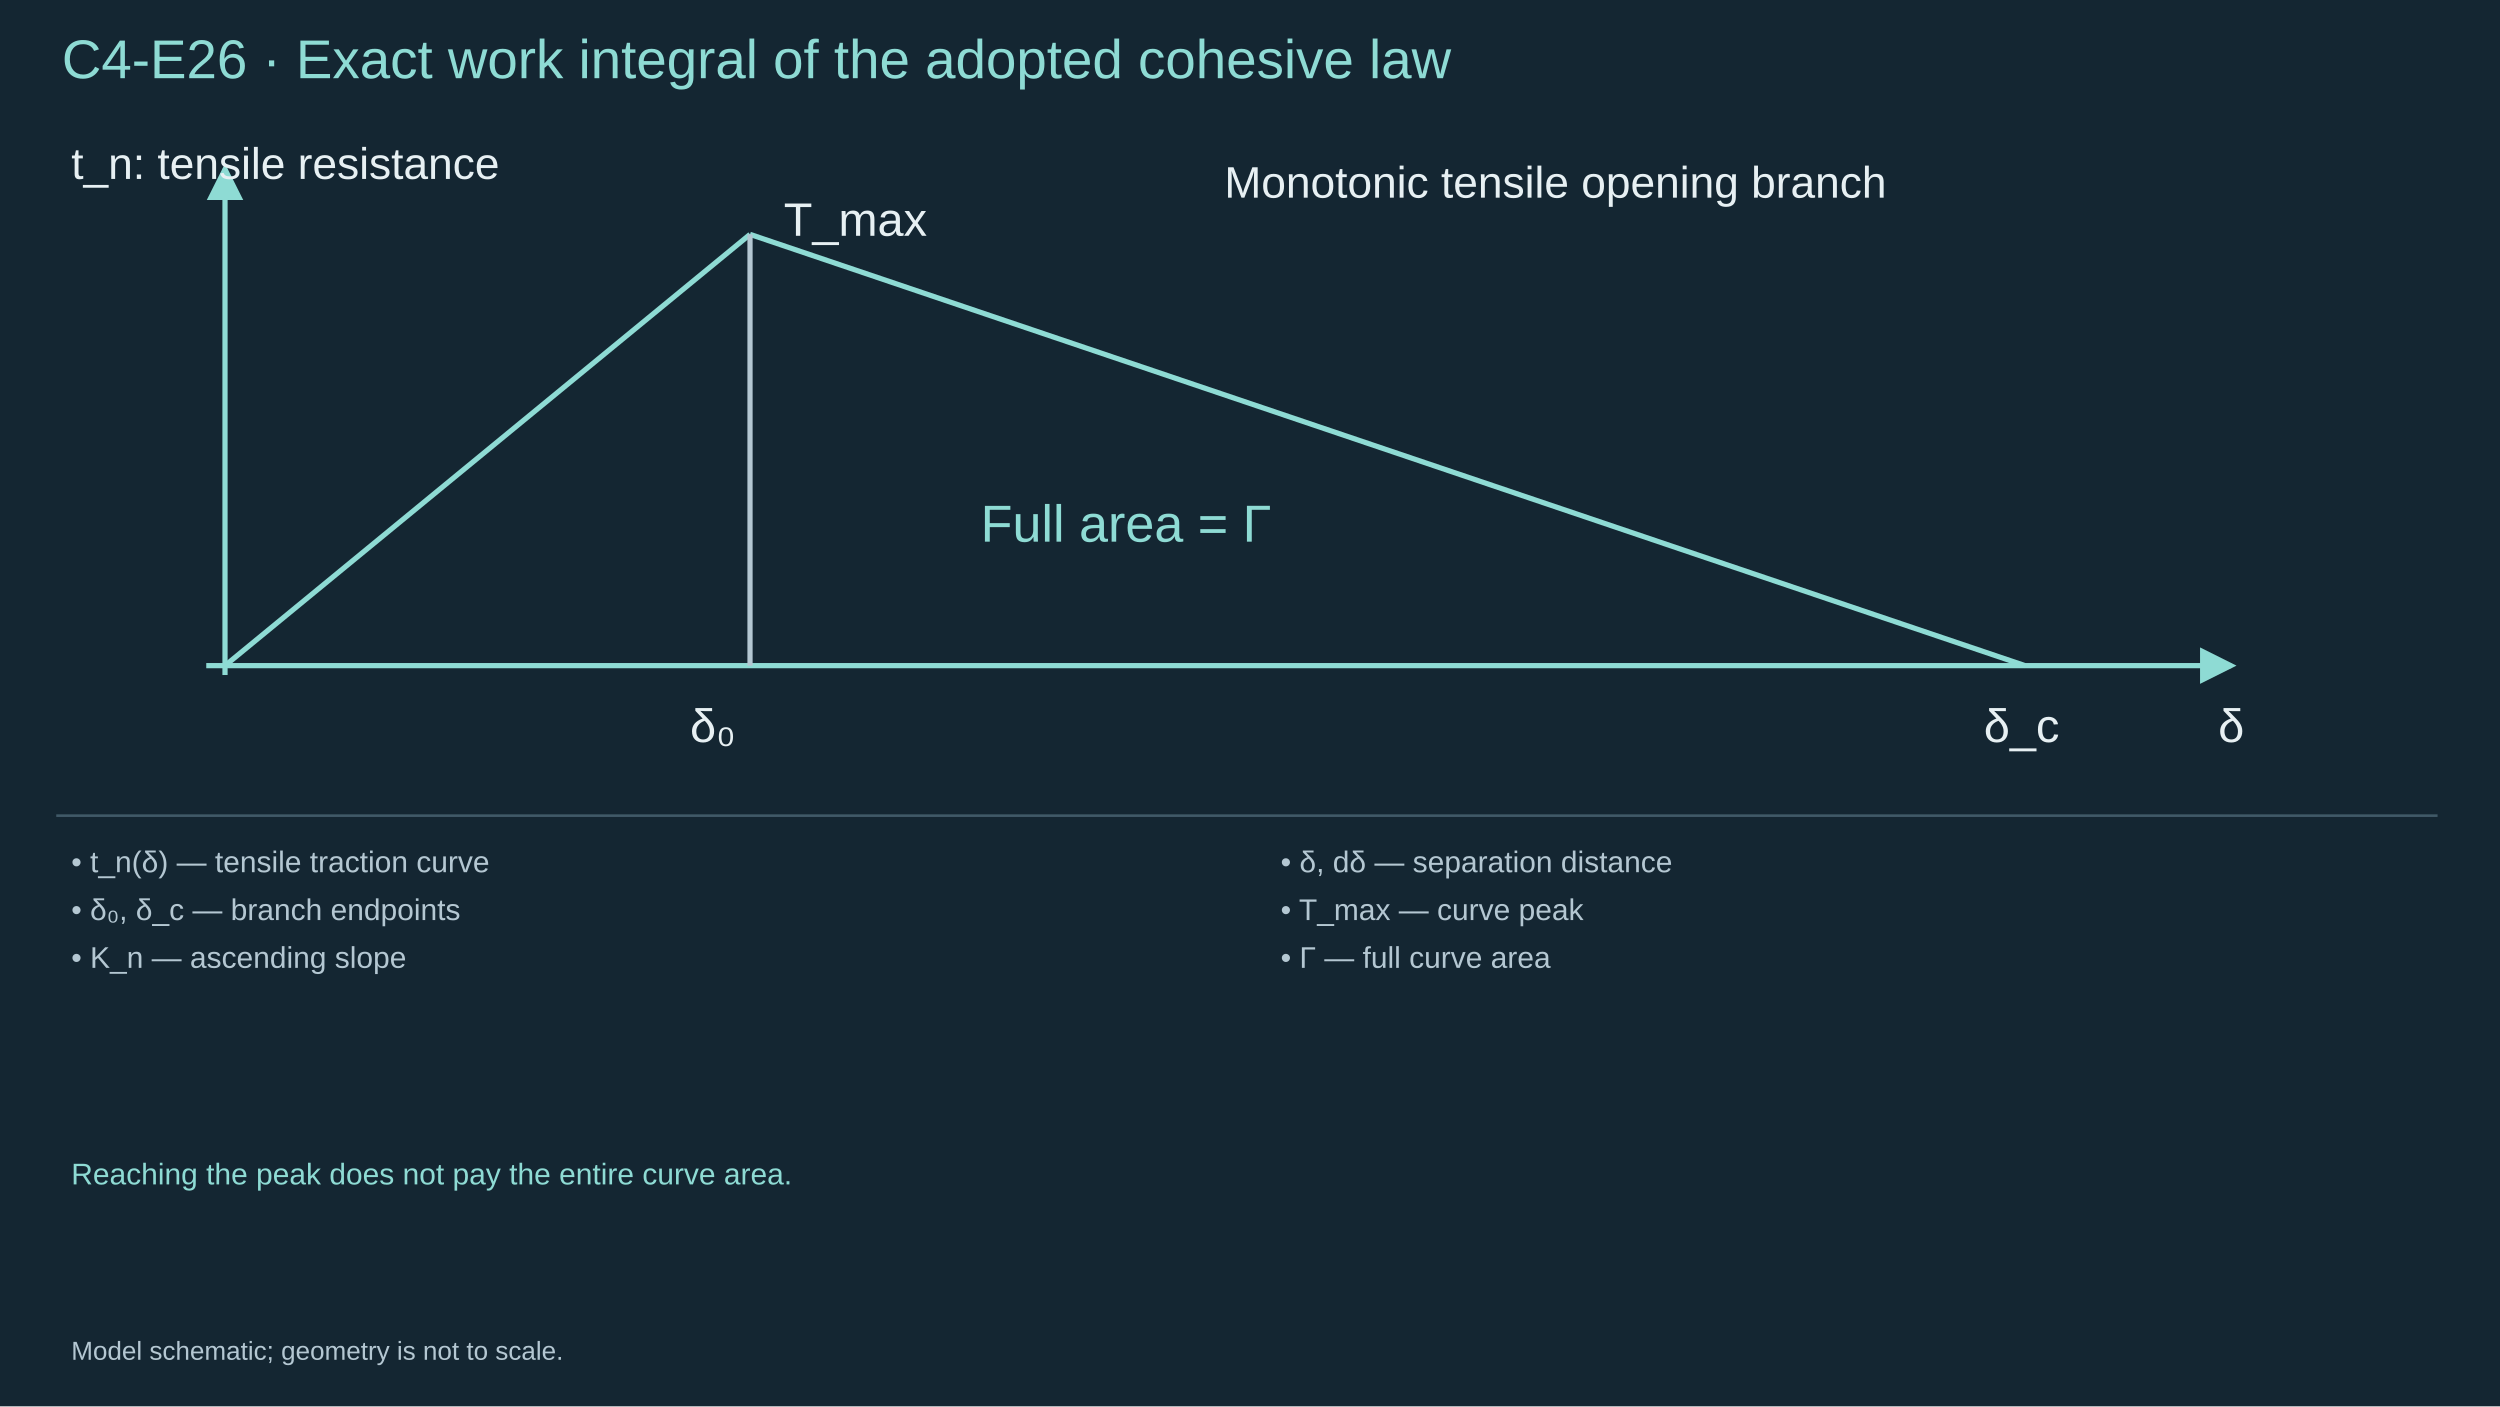
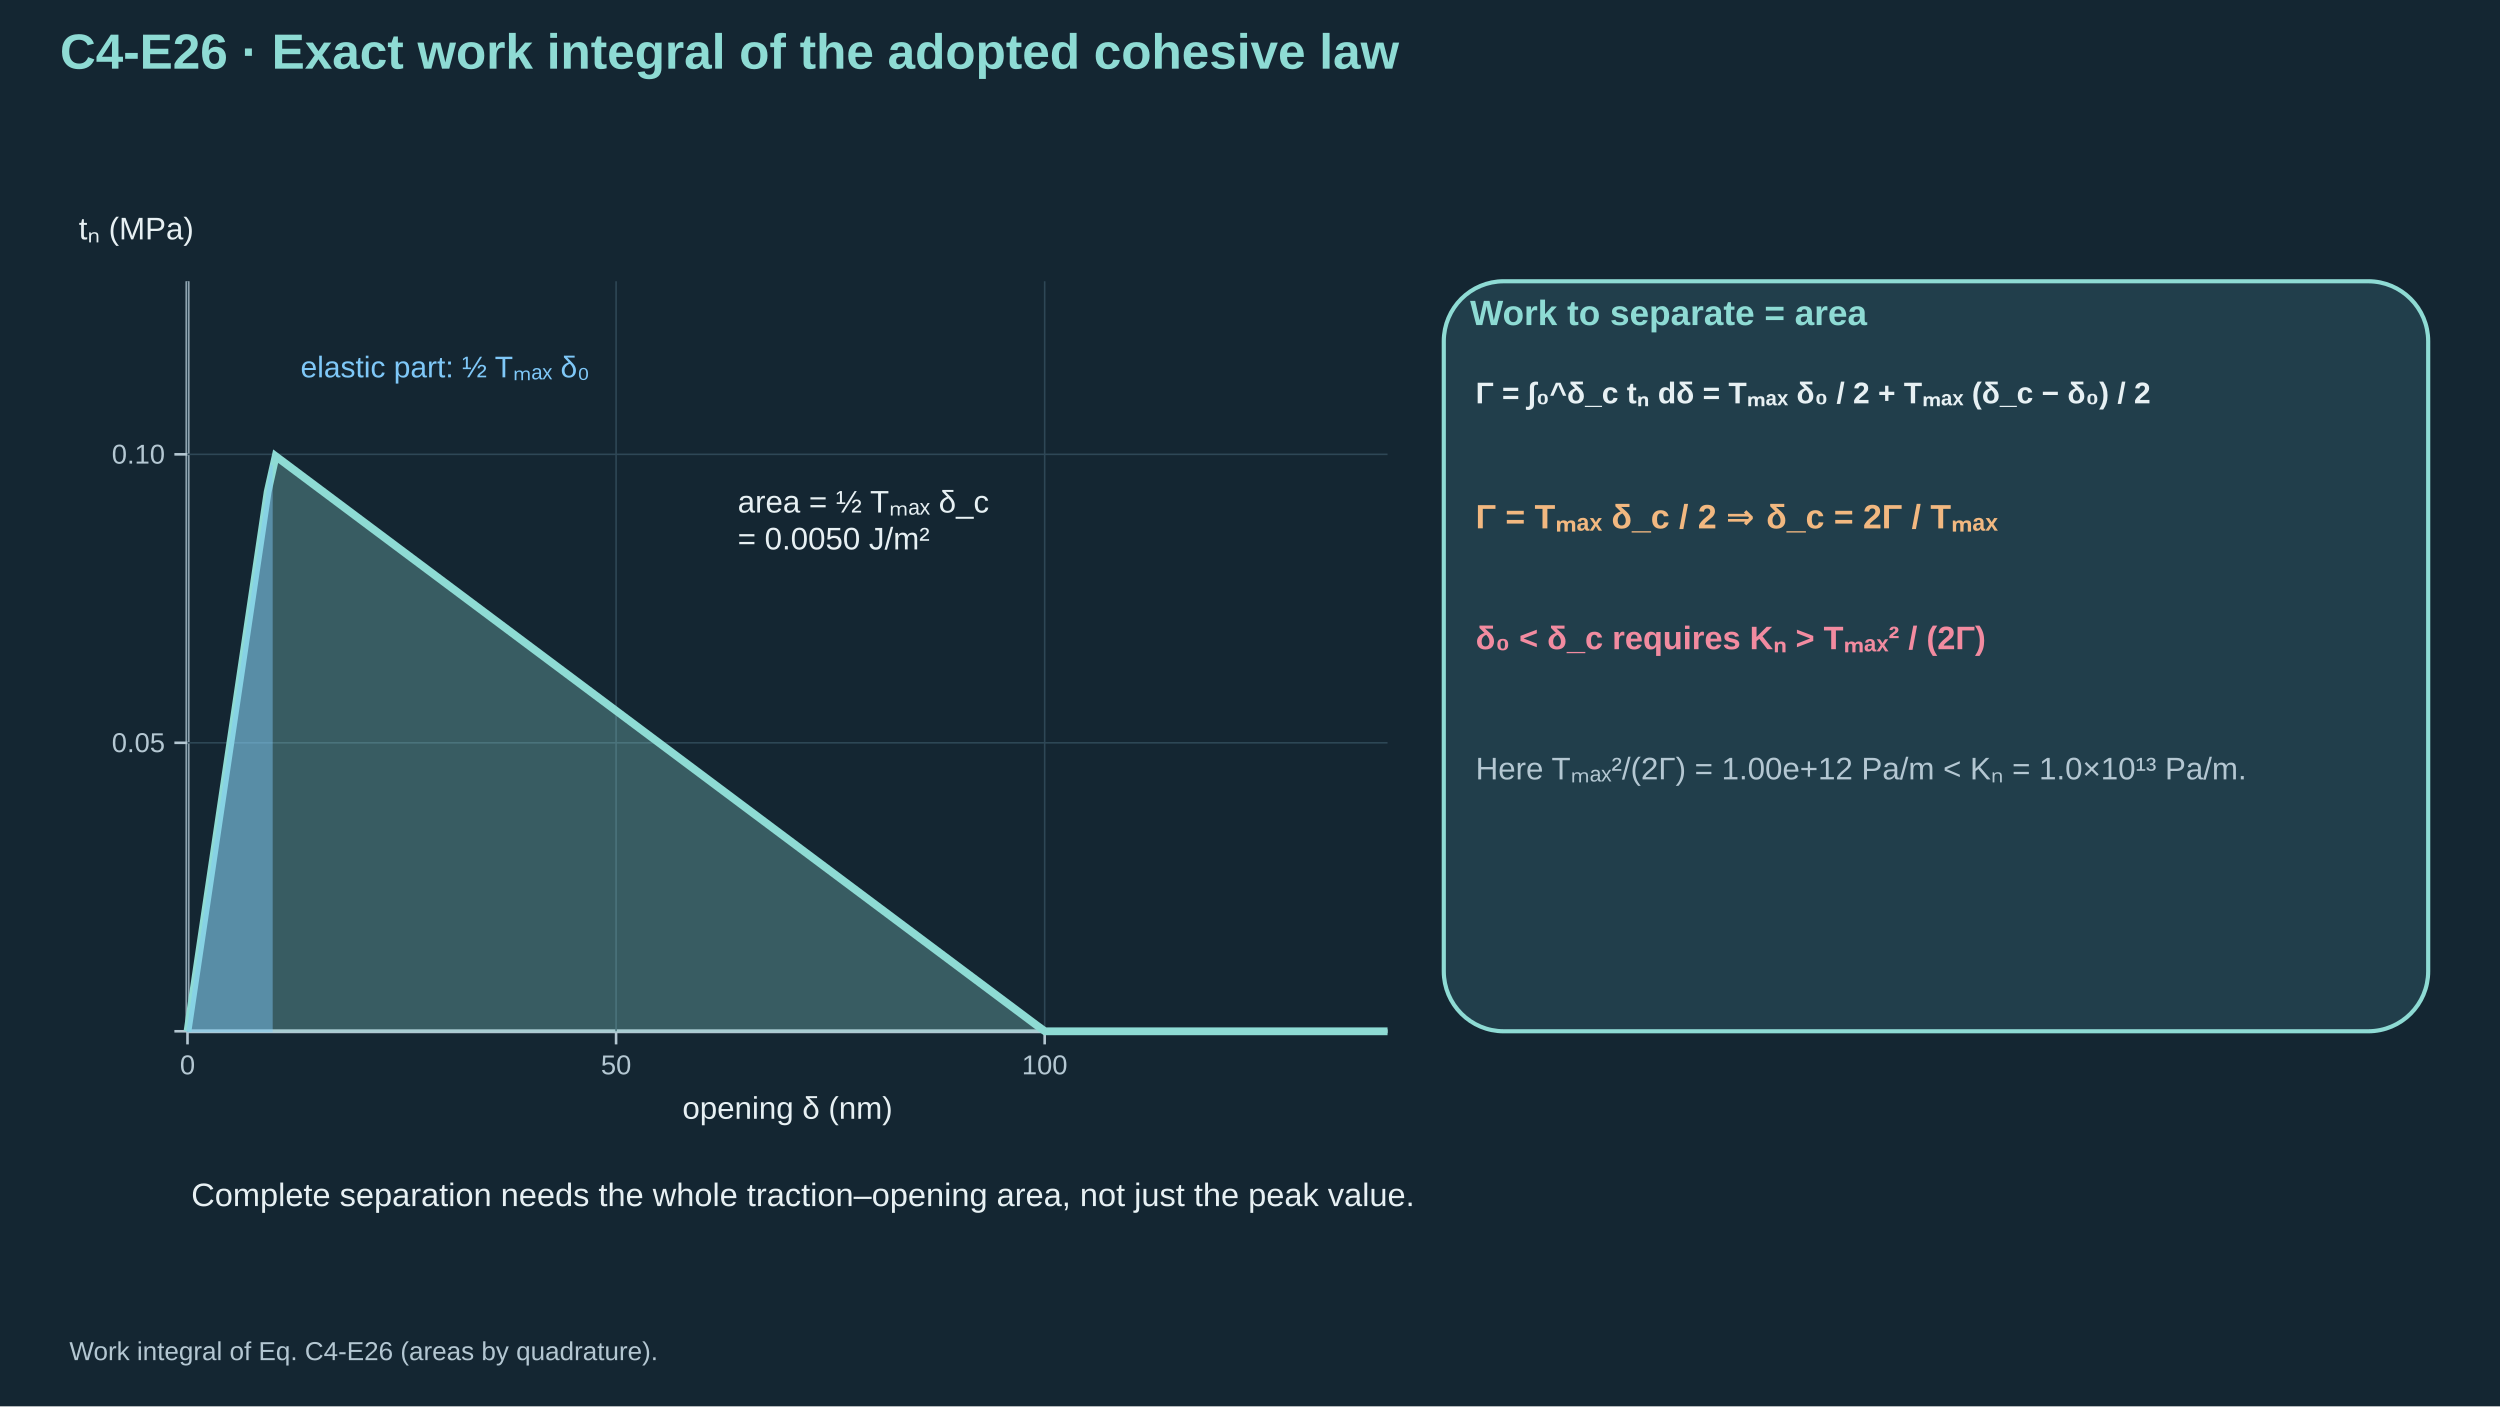
<svg xmlns="http://www.w3.org/2000/svg" viewBox="0 0 1279.97 720" role="img">
  <defs>
    <marker id="head" markerWidth="7" markerHeight="7" refX="6" refY="3.5" orient="auto-start-reverse" markerUnits="strokeWidth">
      <path d="M0,0 L7,3.5 L0,7 Z" fill="context-stroke" />
    </marker>
  </defs>
  <rect width="1279.97" height="720" fill="#142632" />
-   <text id="o000" font-family="Arial,sans-serif" font-size="28" fill="#8EDBD4" text-anchor="start" opacity="1">
-     <tspan x="31.68" y="40.04">C4-E26 · Exact work integral of the adopted cohesive law</tspan>
+   <text id="o000" font-family="Arial,sans-serif" font-size="25.333" fill="#8EDBD4" text-anchor="start" font-weight="bold" opacity="1">
+     <tspan x="30.72" y="35.173">C4-E26 · Exact work integral of the adopted cohesive law</tspan>
  </text>
-   <line id="o001" x1="105.6" y1="340.8" x2="1142.4" y2="340.8" fill="#FFFFFF" stroke="#8EDBD4" stroke-width="2.667" opacity="1" marker-end="url(#head)" />
-   <line id="o002" x1="115.2" y1="345.6" x2="115.2" y2="86.4" fill="#FFFFFF" stroke="#8EDBD4" stroke-width="2.667" opacity="1" marker-end="url(#head)" />
-   <line id="o003" x1="115.2" y1="340.8" x2="384" y2="120" fill="#FFFFFF" stroke="#8EDBD4" stroke-width="2.667" opacity="1" />
-   <line id="o004" x1="384" y1="120" x2="1036.8" y2="340.8" fill="#FFFFFF" stroke="#8EDBD4" stroke-width="2.667" opacity="1" />
-   <line id="o005" x1="384" y1="120" x2="384" y2="340.8" fill="#FFFFFF" stroke="#B4C7D2" stroke-width="2.667" opacity="1" />
-   <text id="o006" font-family="Arial,sans-serif" font-size="22.667" fill="#E7F0F3" text-anchor="start" opacity="1">
-     <tspan x="36.48" y="91.613">t_n: tensile resistance</tspan>
+   <line id="o001" x1="96" y1="528" x2="710.4" y2="528" fill="#FFFFFF" stroke="#B4C7D2" stroke-width="2" opacity="1" />
+   <line id="o002" x1="96" y1="144" x2="96" y2="528" fill="#FFFFFF" stroke="#B4C7D2" stroke-width="2" opacity="1" />
+   <line id="o003" x1="96" y1="528" x2="96" y2="534.72" fill="#FFFFFF" stroke="#B4C7D2" stroke-width="1.333" opacity="1" />
+   <line id="o004" x1="96" y1="144" x2="96" y2="528" fill="#FFFFFF" stroke="#2E4756" stroke-width="0.8" opacity="1" />
+   <text id="o005" font-family="Arial,sans-serif" font-size="14" fill="#B4C7D2" text-anchor="middle" opacity="1">
+     <tspan x="96" y="550.04">0</tspan>
  </text>
-   <text id="o007" font-family="Arial,sans-serif" font-size="24" fill="#E7F0F3" text-anchor="start" opacity="1">
-     <tspan x="401.28" y="120.72">T_max</tspan>
+   <line id="o006" x1="315.429" y1="528" x2="315.429" y2="534.72" fill="#FFFFFF" stroke="#B4C7D2" stroke-width="1.333" opacity="1" />
+   <line id="o007" x1="315.429" y1="144" x2="315.429" y2="528" fill="#FFFFFF" stroke="#2E4756" stroke-width="0.8" opacity="1" />
+   <text id="o008" font-family="Arial,sans-serif" font-size="14" fill="#B4C7D2" text-anchor="middle" opacity="1">
+     <tspan x="315.429" y="550.04">50</tspan>
  </text>
-   <text id="o008" font-family="Arial,sans-serif" font-size="24" fill="#E7F0F3" text-anchor="start" opacity="1">
-     <tspan x="353.28" y="379.92">δ₀</tspan>
+   <line id="o009" x1="534.857" y1="528" x2="534.857" y2="534.72" fill="#FFFFFF" stroke="#B4C7D2" stroke-width="1.333" opacity="1" />
+   <line id="o010" x1="534.857" y1="144" x2="534.857" y2="528" fill="#FFFFFF" stroke="#2E4756" stroke-width="0.8" opacity="1" />
+   <text id="o011" font-family="Arial,sans-serif" font-size="14" fill="#B4C7D2" text-anchor="middle" opacity="1">
+     <tspan x="534.857" y="550.04">100</tspan>
  </text>
-   <text id="o009" font-family="Arial,sans-serif" font-size="24" fill="#E7F0F3" text-anchor="start" opacity="1">
-     <tspan x="1015.68" y="379.92">δ_c</tspan>
+   <line id="o012" x1="89.28" y1="528" x2="96" y2="528" fill="#FFFFFF" stroke="#B4C7D2" stroke-width="1.333" opacity="1" />
+   <line id="o013" x1="89.28" y1="380.308" x2="96" y2="380.308" fill="#FFFFFF" stroke="#B4C7D2" stroke-width="1.333" opacity="1" />
+   <line id="o014" x1="96" y1="380.308" x2="710.4" y2="380.308" fill="#FFFFFF" stroke="#2E4756" stroke-width="0.8" opacity="1" />
+   <text id="o015" font-family="Arial,sans-serif" font-size="14" fill="#B4C7D2" text-anchor="end" opacity="1">
+     <tspan x="84.48" y="385.068">0.05</tspan>
  </text>
-   <text id="o010" font-family="Arial,sans-serif" font-size="24" fill="#E7F0F3" text-anchor="start" opacity="1">
-     <tspan x="1135.68" y="379.92">δ</tspan>
+   <line id="o016" x1="89.28" y1="232.615" x2="96" y2="232.615" fill="#FFFFFF" stroke="#B4C7D2" stroke-width="1.333" opacity="1" />
+   <line id="o017" x1="96" y1="232.615" x2="710.4" y2="232.615" fill="#FFFFFF" stroke="#2E4756" stroke-width="0.8" opacity="1" />
+   <text id="o018" font-family="Arial,sans-serif" font-size="14" fill="#B4C7D2" text-anchor="end" opacity="1">
+     <tspan x="84.48" y="237.375">0.10</tspan>
  </text>
-   <text id="o011" font-family="Arial,sans-serif" font-size="26.667" fill="#8EDBD4" text-anchor="start" opacity="1">
-     <tspan x="502.08" y="277.333">Full area = Γ</tspan>
+   <text id="o019" font-family="Arial,sans-serif" font-size="16" fill="#E7F0F3" text-anchor="middle" opacity="1">
+     <tspan x="403.2" y="572.8">opening δ  (nm)</tspan>
  </text>
-   <text id="o012" font-family="Arial,sans-serif" font-size="22.667" fill="#E7F0F3" text-anchor="start" opacity="1">
-     <tspan x="626.88" y="101.213">Monotonic tensile opening branch</tspan>
+   <text id="o020" font-family="Arial,sans-serif" font-size="16" fill="#E7F0F3" text-anchor="start" opacity="1">
+     <tspan x="40.32" y="122.56">tₙ  (MPa)</tspan>
  </text>
-   <line id="o013" x1="28.8" y1="417.6" x2="1248" y2="417.6" fill="#FFFFFF" stroke="#405967" stroke-width="1.333" opacity="1" />
-   <text id="o014" font-family="Arial,sans-serif" font-size="15.333" fill="#B4C7D2" text-anchor="start" opacity="1">
-     <tspan x="36.48" y="446.567">• t_n(δ) — tensile traction curve</tspan>
+   <polygon id="o021" points="96,528 97.026,521.096 98.051,514.192 99.077,507.289 100.103,500.385 101.129,493.481 102.154,486.577 103.18,479.673 104.206,472.769 105.231,465.866 106.257,458.962 107.283,452.058 108.309,445.154 109.334,438.25 110.36,431.347 111.386,424.443 112.411,417.539 113.437,410.635 114.463,403.731 115.488,396.828 116.514,389.924 117.54,383.02 118.566,376.116 119.591,369.212 120.617,362.308 121.643,355.405 122.668,348.501 123.694,341.597 124.72,334.693 125.746,327.789 126.771,320.886 127.797,313.982 128.823,307.078 129.848,300.174 130.874,293.27 131.9,286.367 132.926,279.463 133.951,272.559 134.977,265.655 136.003,258.751 137.028,251.847 138.054,244.944 139.08,238.04 140.106,232.78 141.131,233.547 142.157,234.314 143.183,235.081 144.208,235.848 145.234,236.615 146.26,237.382 147.285,238.149 148.311,238.916 149.337,239.684 150.363,240.451 151.388,241.218 152.414,241.985 153.44,242.752 154.465,243.519 155.491,244.286 156.517,245.053 157.543,245.82 158.568,246.587 159.594,247.354 160.62,248.122 161.645,248.889 162.671,249.656 163.697,250.423 164.723,251.19 165.748,251.957 166.774,252.724 167.8,253.491 168.825,254.258 169.851,255.025 170.877,255.792 171.903,256.56 172.928,257.327 173.954,258.094 174.98,258.861 176.005,259.628 177.031,260.395 178.057,261.162 179.082,261.929 180.108,262.696 181.134,263.463 182.16,264.23 183.185,264.998 184.211,265.765 185.237,266.532 186.262,267.299 187.288,268.066 188.314,268.833 189.34,269.6 190.365,270.367 191.391,271.134 192.417,271.901 193.442,272.668 194.468,273.436 195.494,274.203 196.52,274.97 197.545,275.737 198.571,276.504 199.597,277.271 200.622,278.038 201.648,278.805 202.674,279.572 203.699,280.339 204.725,281.106 205.751,281.874 206.777,282.641 207.802,283.408 208.828,284.175 209.854,284.942 210.879,285.709 211.905,286.476 212.931,287.243 213.957,288.01 214.982,288.777 216.008,289.544 217.034,290.312 218.059,291.079 219.085,291.846 220.111,292.613 221.137,293.38 222.162,294.147 223.188,294.914 224.214,295.681 225.239,296.448 226.265,297.215 227.291,297.982 228.317,298.75 229.342,299.517 230.368,300.284 231.394,301.051 232.419,301.818 233.445,302.585 234.471,303.352 235.496,304.119 236.522,304.886 237.548,305.653 238.574,306.42 239.599,307.188 240.625,307.955 241.651,308.722 242.676,309.489 243.702,310.256 244.728,311.023 245.754,311.79 246.779,312.557 247.805,313.324 248.831,314.091 249.856,314.858 250.882,315.626 251.908,316.393 252.934,317.16 253.959,317.927 254.985,318.694 256.011,319.461 257.036,320.228 258.062,320.995 259.088,321.762 260.114,322.529 261.139,323.296 262.165,324.064 263.191,324.831 264.216,325.598 265.242,326.365 266.268,327.132 267.293,327.899 268.319,328.666 269.345,329.433 270.371,330.2 271.396,330.967 272.422,331.734 273.448,332.502 274.473,333.269 275.499,334.036 276.525,334.803 277.551,335.57 278.576,336.337 279.602,337.104 280.628,337.871 281.653,338.638 282.679,339.405 283.705,340.172 284.731,340.94 285.756,341.707 286.782,342.474 287.808,343.241 288.833,344.008 289.859,344.775 290.885,345.542 291.911,346.309 292.936,347.076 293.962,347.843 294.988,348.61 296.013,349.378 297.039,350.145 298.065,350.912 299.09,351.679 300.116,352.446 301.142,353.213 302.168,353.98 303.193,354.747 304.219,355.514 305.245,356.281 306.27,357.048 307.296,357.816 308.322,358.583 309.348,359.35 310.373,360.117 311.399,360.884 312.425,361.651 313.45,362.418 314.476,363.185 315.502,363.952 316.528,364.719 317.553,365.486 318.579,366.253 319.605,367.021 320.63,367.788 321.656,368.555 322.682,369.322 323.708,370.089 324.733,370.856 325.759,371.623 326.785,372.39 327.81,373.157 328.836,373.924 329.862,374.691 330.887,375.459 331.913,376.226 332.939,376.993 333.965,377.76 334.99,378.527 336.016,379.294 337.042,380.061 338.067,380.828 339.093,381.595 340.119,382.362 341.145,383.129 342.17,383.897 343.196,384.664 344.222,385.431 345.247,386.198 346.273,386.965 347.299,387.732 348.325,388.499 349.35,389.266 350.376,390.033 351.402,390.8 352.427,391.567 353.453,392.335 354.479,393.102 355.505,393.869 356.53,394.636 357.556,395.403 358.582,396.17 359.607,396.937 360.633,397.704 361.659,398.471 362.684,399.238 363.71,400.005 364.736,400.773 365.762,401.54 366.787,402.307 367.813,403.074 368.839,403.841 369.864,404.608 370.89,405.375 371.916,406.142 372.942,406.909 373.967,407.676 374.993,408.443 376.019,409.211 377.044,409.978 378.07,410.745 379.096,411.512 380.122,412.279 381.147,413.046 382.173,413.813 383.199,414.58 384.224,415.347 385.25,416.114 386.276,416.881 387.302,417.649 388.327,418.416 389.353,419.183 390.379,419.95 391.404,420.717 392.43,421.484 393.456,422.251 394.481,423.018 395.507,423.785 396.533,424.552 397.559,425.319 398.584,426.087 399.61,426.854 400.636,427.621 401.661,428.388 402.687,429.155 403.713,429.922 404.739,430.689 405.764,431.456 406.79,432.223 407.816,432.99 408.841,433.757 409.867,434.525 410.893,435.292 411.919,436.059 412.944,436.826 413.97,437.593 414.996,438.36 416.021,439.127 417.047,439.894 418.073,440.661 419.098,441.428 420.124,442.195 421.15,442.963 422.176,443.73 423.201,444.497 424.227,445.264 425.253,446.031 426.278,446.798 427.304,447.565 428.33,448.332 429.356,449.099 430.381,449.866 431.407,450.633 432.433,451.401 433.458,452.168 434.484,452.935 435.51,453.702 436.536,454.469 437.561,455.236 438.587,456.003 439.613,456.77 440.638,457.537 441.664,458.304 442.69,459.071 443.716,459.839 444.741,460.606 445.767,461.373 446.793,462.14 447.818,462.907 448.844,463.674 449.87,464.441 450.895,465.208 451.921,465.975 452.947,466.742 453.973,467.509 454.998,468.277 456.024,469.044 457.05,469.811 458.075,470.578 459.101,471.345 460.127,472.112 461.153,472.879 462.178,473.646 463.204,474.413 464.23,475.18 465.255,475.947 466.281,476.715 467.307,477.482 468.333,478.249 469.358,479.016 470.384,479.783 471.41,480.55 472.435,481.317 473.461,482.084 474.487,482.851 475.513,483.618 476.538,484.385 477.564,485.153 478.59,485.92 479.615,486.687 480.641,487.454 481.667,488.221 482.692,488.988 483.718,489.755 484.744,490.522 485.77,491.289 486.795,492.056 487.821,492.823 488.847,493.591 489.872,494.358 490.898,495.125 491.924,495.892 492.95,496.659 493.975,497.426 495.001,498.193 496.027,498.96 497.052,499.727 498.078,500.494 499.104,501.261 500.13,502.029 501.155,502.796 502.181,503.563 503.207,504.33 504.232,505.097 505.258,505.864 506.284,506.631 507.31,507.398 508.335,508.165 509.361,508.932 510.387,509.699 511.412,510.467 512.438,511.234 513.464,512.001 514.489,512.768 515.515,513.535 516.541,514.302 517.567,515.069 518.592,515.836 519.618,516.603 520.644,517.37 521.669,518.137 522.695,518.904 523.721,519.672 524.747,520.439 525.772,521.206 526.798,521.973 527.824,522.74 528.849,523.507 529.875,524.274 530.901,525.041 531.927,525.808 532.952,526.575 533.978,527.342 535.004,528 536.029,528 537.055,528 538.081,528 539.107,528 540.132,528 541.158,528 542.184,528 543.209,528 544.235,528 545.261,528 546.286,528 547.312,528 548.338,528 549.364,528 550.389,528 551.415,528 552.441,528 553.466,528 554.492,528 555.518,528 556.544,528 557.569,528 558.595,528 559.621,528 560.646,528 561.672,528 562.698,528 563.724,528 564.749,528 565.775,528 566.801,528 567.826,528 568.852,528 569.878,528 570.904,528 571.929,528 572.955,528 573.981,528 575.006,528 576.032,528 577.058,528 578.083,528 579.109,528 580.135,528 581.161,528 582.186,528 583.212,528 584.238,528 585.263,528 586.289,528 587.315,528 588.341,528 589.366,528 590.392,528 591.418,528 592.443,528 593.469,528 594.495,528 595.521,528 596.546,528 597.572,528 598.598,528 599.623,528 600.649,528 601.675,528 602.701,528 603.726,528 604.752,528 605.778,528 606.803,528 607.829,528 608.855,528 609.88,528 610.906,528 611.932,528 612.958,528 613.983,528 615.009,528 616.035,528 617.06,528 618.086,528 619.112,528 620.138,528 621.163,528 622.189,528 623.215,528 624.24,528 625.266,528 626.292,528 627.318,528 628.343,528 629.369,528 630.395,528 631.42,528 632.446,528 633.472,528 634.497,528 635.523,528 636.549,528 637.575,528 638.6,528 639.626,528 640.652,528 641.677,528 642.703,528 643.729,528 644.755,528 645.78,528 646.806,528 647.832,528 648.857,528 649.883,528 650.909,528 651.935,528 652.96,528 653.986,528 655.012,528 656.037,528 657.063,528 658.089,528 659.115,528 660.14,528 661.166,528 662.192,528 663.217,528 664.243,528 665.269,528 666.294,528 667.32,528 668.346,528 669.372,528 670.397,528 671.423,528 672.449,528 673.474,528 674.5,528 675.526,528 676.552,528 677.577,528 678.603,528 679.629,528 680.654,528 681.68,528 682.706,528 683.732,528 684.757,528 685.783,528 686.809,528 687.834,528 688.86,528 689.886,528 690.912,528 691.937,528 692.963,528 693.989,528 695.014,528 696.04,528 697.066,528 698.091,528 699.117,528 700.143,528 701.169,528 702.194,528 703.22,528 704.246,528 705.271,528 706.297,528 707.323,528 708.349,528 709.374,528 710.4,528 710.4,528 709.374,528 708.349,528 707.323,528 706.297,528 705.271,528 704.246,528 703.22,528 702.194,528 701.169,528 700.143,528 699.117,528 698.091,528 697.066,528 696.04,528 695.014,528 693.989,528 692.963,528 691.937,528 690.912,528 689.886,528 688.86,528 687.834,528 686.809,528 685.783,528 684.757,528 683.732,528 682.706,528 681.68,528 680.654,528 679.629,528 678.603,528 677.577,528 676.552,528 675.526,528 674.5,528 673.474,528 672.449,528 671.423,528 670.397,528 669.372,528 668.346,528 667.32,528 666.294,528 665.269,528 664.243,528 663.217,528 662.192,528 661.166,528 660.14,528 659.115,528 658.089,528 657.063,528 656.037,528 655.012,528 653.986,528 652.96,528 651.935,528 650.909,528 649.883,528 648.857,528 647.832,528 646.806,528 645.78,528 644.755,528 643.729,528 642.703,528 641.677,528 640.652,528 639.626,528 638.6,528 637.575,528 636.549,528 635.523,528 634.497,528 633.472,528 632.446,528 631.42,528 630.395,528 629.369,528 628.343,528 627.318,528 626.292,528 625.266,528 624.24,528 623.215,528 622.189,528 621.163,528 620.138,528 619.112,528 618.086,528 617.06,528 616.035,528 615.009,528 613.983,528 612.958,528 611.932,528 610.906,528 609.88,528 608.855,528 607.829,528 606.803,528 605.778,528 604.752,528 603.726,528 602.701,528 601.675,528 600.649,528 599.623,528 598.598,528 597.572,528 596.546,528 595.521,528 594.495,528 593.469,528 592.443,528 591.418,528 590.392,528 589.366,528 588.341,528 587.315,528 586.289,528 585.263,528 584.238,528 583.212,528 582.186,528 581.161,528 580.135,528 579.109,528 578.083,528 577.058,528 576.032,528 575.006,528 573.981,528 572.955,528 571.929,528 570.904,528 569.878,528 568.852,528 567.826,528 566.801,528 565.775,528 564.749,528 563.724,528 562.698,528 561.672,528 560.646,528 559.621,528 558.595,528 557.569,528 556.544,528 555.518,528 554.492,528 553.466,528 552.441,528 551.415,528 550.389,528 549.364,528 548.338,528 547.312,528 546.286,528 545.261,528 544.235,528 543.209,528 542.184,528 541.158,528 540.132,528 539.107,528 538.081,528 537.055,528 536.029,528 535.004,528 533.978,528 532.952,528 531.927,528 530.901,528 529.875,528 528.849,528 527.824,528 526.798,528 525.772,528 524.747,528 523.721,528 522.695,528 521.669,528 520.644,528 519.618,528 518.592,528 517.567,528 516.541,528 515.515,528 514.489,528 513.464,528 512.438,528 511.412,528 510.387,528 509.361,528 508.335,528 507.31,528 506.284,528 505.258,528 504.232,528 503.207,528 502.181,528 501.155,528 500.13,528 499.104,528 498.078,528 497.052,528 496.027,528 495.001,528 493.975,528 492.95,528 491.924,528 490.898,528 489.872,528 488.847,528 487.821,528 486.795,528 485.77,528 484.744,528 483.718,528 482.692,528 481.667,528 480.641,528 479.615,528 478.59,528 477.564,528 476.538,528 475.513,528 474.487,528 473.461,528 472.435,528 471.41,528 470.384,528 469.358,528 468.333,528 467.307,528 466.281,528 465.255,528 464.23,528 463.204,528 462.178,528 461.153,528 460.127,528 459.101,528 458.075,528 457.05,528 456.024,528 454.998,528 453.973,528 452.947,528 451.921,528 450.895,528 449.87,528 448.844,528 447.818,528 446.793,528 445.767,528 444.741,528 443.716,528 442.69,528 441.664,528 440.638,528 439.613,528 438.587,528 437.561,528 436.536,528 435.51,528 434.484,528 433.458,528 432.433,528 431.407,528 430.381,528 429.356,528 428.33,528 427.304,528 426.278,528 425.253,528 424.227,528 423.201,528 422.176,528 421.15,528 420.124,528 419.098,528 418.073,528 417.047,528 416.021,528 414.996,528 413.97,528 412.944,528 411.919,528 410.893,528 409.867,528 408.841,528 407.816,528 406.79,528 405.764,528 404.739,528 403.713,528 402.687,528 401.661,528 400.636,528 399.61,528 398.584,528 397.559,528 396.533,528 395.507,528 394.481,528 393.456,528 392.43,528 391.404,528 390.379,528 389.353,528 388.327,528 387.302,528 386.276,528 385.25,528 384.224,528 383.199,528 382.173,528 381.147,528 380.122,528 379.096,528 378.07,528 377.044,528 376.019,528 374.993,528 373.967,528 372.942,528 371.916,528 370.89,528 369.864,528 368.839,528 367.813,528 366.787,528 365.762,528 364.736,528 363.71,528 362.684,528 361.659,528 360.633,528 359.607,528 358.582,528 357.556,528 356.53,528 355.505,528 354.479,528 353.453,528 352.427,528 351.402,528 350.376,528 349.35,528 348.325,528 347.299,528 346.273,528 345.247,528 344.222,528 343.196,528 342.17,528 341.145,528 340.119,528 339.093,528 338.067,528 337.042,528 336.016,528 334.99,528 333.965,528 332.939,528 331.913,528 330.887,528 329.862,528 328.836,528 327.81,528 326.785,528 325.759,528 324.733,528 323.708,528 322.682,528 321.656,528 320.63,528 319.605,528 318.579,528 317.553,528 316.528,528 315.502,528 314.476,528 313.45,528 312.425,528 311.399,528 310.373,528 309.348,528 308.322,528 307.296,528 306.27,528 305.245,528 304.219,528 303.193,528 302.168,528 301.142,528 300.116,528 299.09,528 298.065,528 297.039,528 296.013,528 294.988,528 293.962,528 292.936,528 291.911,528 290.885,528 289.859,528 288.833,528 287.808,528 286.782,528 285.756,528 284.731,528 283.705,528 282.679,528 281.653,528 280.628,528 279.602,528 278.576,528 277.551,528 276.525,528 275.499,528 274.473,528 273.448,528 272.422,528 271.396,528 270.371,528 269.345,528 268.319,528 267.293,528 266.268,528 265.242,528 264.216,528 263.191,528 262.165,528 261.139,528 260.114,528 259.088,528 258.062,528 257.036,528 256.011,528 254.985,528 253.959,528 252.934,528 251.908,528 250.882,528 249.856,528 248.831,528 247.805,528 246.779,528 245.754,528 244.728,528 243.702,528 242.676,528 241.651,528 240.625,528 239.599,528 238.574,528 237.548,528 236.522,528 235.496,528 234.471,528 233.445,528 232.419,528 231.394,528 230.368,528 229.342,528 228.317,528 227.291,528 226.265,528 225.239,528 224.214,528 223.188,528 222.162,528 221.137,528 220.111,528 219.085,528 218.059,528 217.034,528 216.008,528 214.982,528 213.957,528 212.931,528 211.905,528 210.879,528 209.854,528 208.828,528 207.802,528 206.777,528 205.751,528 204.725,528 203.699,528 202.674,528 201.648,528 200.622,528 199.597,528 198.571,528 197.545,528 196.52,528 195.494,528 194.468,528 193.442,528 192.417,528 191.391,528 190.365,528 189.34,528 188.314,528 187.288,528 186.262,528 185.237,528 184.211,528 183.185,528 182.16,528 181.134,528 180.108,528 179.082,528 178.057,528 177.031,528 176.005,528 174.98,528 173.954,528 172.928,528 171.903,528 170.877,528 169.851,528 168.825,528 167.8,528 166.774,528 165.748,528 164.723,528 163.697,528 162.671,528 161.645,528 160.62,528 159.594,528 158.568,528 157.543,528 156.517,528 155.491,528 154.465,528 153.44,528 152.414,528 151.388,528 150.363,528 149.337,528 148.311,528 147.285,528 146.26,528 145.234,528 144.208,528 143.183,528 142.157,528 141.131,528 140.106,528 139.08,528 138.054,528 137.028,528 136.003,528 134.977,528 133.951,528 132.926,528 131.9,528 130.874,528 129.848,528 128.823,528 127.797,528 126.771,528 125.746,528 124.72,528 123.694,528 122.668,528 121.643,528 120.617,528 119.591,528 118.566,528 117.54,528 116.514,528 115.488,528 114.463,528 113.437,528 112.411,528 111.386,528 110.36,528 109.334,528 108.309,528 107.283,528 106.257,528 105.231,528 104.206,528 103.18,528 102.154,528 101.129,528 100.103,528 99.077,528 98.051,528 97.026,528 96,528" fill="#8EDBD4" stroke="#8EDBD4" stroke-width="1.067" opacity="0.3" />
+   <polyline id="o022" points="96,528 100.103,500.385 104.206,472.769 108.309,445.154 112.411,417.539 116.514,389.924 120.617,362.308 124.72,334.693 128.823,307.078 132.926,279.463 137.028,251.847 141.131,233.547 145.234,236.615 149.337,239.684 153.44,242.752 157.543,245.82 161.645,248.889 165.748,251.957 169.851,255.025 173.954,258.094 178.057,261.162 182.16,264.23 186.262,267.299 190.365,270.367 194.468,273.436 198.571,276.504 202.674,279.572 206.777,282.641 210.879,285.709 214.982,288.777 219.085,291.846 223.188,294.914 227.291,297.982 231.394,301.051 235.496,304.119 239.599,307.188 243.702,310.256 247.805,313.324 251.908,316.393 256.011,319.461 260.114,322.529 264.216,325.598 268.319,328.666 272.422,331.734 276.525,334.803 280.628,337.871 284.731,340.94 288.833,344.008 292.936,347.076 297.039,350.145 301.142,353.213 305.245,356.281 309.348,359.35 313.45,362.418 317.553,365.486 321.656,368.555 325.759,371.623 329.862,374.691 333.965,377.76 338.067,380.828 342.17,383.897 346.273,386.965 350.376,390.033 354.479,393.102 358.582,396.17 362.684,399.238 366.787,402.307 370.89,405.375 374.993,408.443 379.096,411.512 383.199,414.58 387.302,417.649 391.404,420.717 395.507,423.785 399.61,426.854 403.713,429.922 407.816,432.99 411.919,436.059 416.021,439.127 420.124,442.195 424.227,445.264 428.33,448.332 432.433,451.401 436.536,454.469 440.638,457.537 444.741,460.606 448.844,463.674 452.947,466.742 457.05,469.811 461.153,472.879 465.255,475.947 469.358,479.016 473.461,482.084 477.564,485.153 481.667,488.221 485.77,491.289 489.872,494.358 493.975,497.426 498.078,500.494 502.181,503.563 506.284,506.631 510.387,509.699 514.489,512.768 518.592,515.836 522.695,518.904 526.798,521.973 530.901,525.041 535.004,528 539.107,528 543.209,528 547.312,528 551.415,528 555.518,528 559.621,528 563.724,528 567.826,528 571.929,528 576.032,528 580.135,528 584.238,528 588.341,528 592.443,528 596.546,528 600.649,528 604.752,528 608.855,528 612.958,528 617.06,528 621.163,528 625.266,528 629.369,528 633.472,528 637.575,528 641.677,528 645.78,528 649.883,528 653.986,528 658.089,528 662.192,528 666.294,528 670.397,528 674.5,528 678.603,528 682.706,528 686.809,528 690.912,528 695.014,528 699.117,528 703.22,528 707.323,528 710.4,528" fill="none" stroke="#8EDBD4" stroke-width="4" opacity="1" />
+   <polygon id="o023" points="96,528 97.026,521.096 98.051,514.192 99.077,507.289 100.103,500.385 101.129,493.481 102.154,486.577 103.18,479.673 104.206,472.769 105.231,465.866 106.257,458.962 107.283,452.058 108.309,445.154 109.334,438.25 110.36,431.347 111.386,424.443 112.411,417.539 113.437,410.635 114.463,403.731 115.488,396.828 116.514,389.924 117.54,383.02 118.566,376.116 119.591,369.212 120.617,362.308 121.643,355.405 122.668,348.501 123.694,341.597 124.72,334.693 125.746,327.789 126.771,320.886 127.797,313.982 128.823,307.078 129.848,300.174 130.874,293.27 131.9,286.367 132.926,279.463 133.951,272.559 134.977,265.655 136.003,258.751 137.028,251.847 138.054,244.944 139.08,238.04 139.08,528 138.054,528 137.028,528 136.003,528 134.977,528 133.951,528 132.926,528 131.9,528 130.874,528 129.848,528 128.823,528 127.797,528 126.771,528 125.746,528 124.72,528 123.694,528 122.668,528 121.643,528 120.617,528 119.591,528 118.566,528 117.54,528 116.514,528 115.488,528 114.463,528 113.437,528 112.411,528 111.386,528 110.36,528 109.334,528 108.309,528 107.283,528 106.257,528 105.231,528 104.206,528 103.18,528 102.154,528 101.129,528 100.103,528 99.077,528 98.051,528 97.026,528 96,528" fill="#7FC8F8" stroke="#7FC8F8" stroke-width="1.067" opacity="0.45" />
+   <text id="o024" font-family="Arial,sans-serif" font-size="16" fill="#E7F0F3" text-anchor="start" opacity="1">
+     <tspan x="377.691" y="262.425">area = ½ Tₘₐₓ δ_c</tspan>
+     <tspan x="377.691" y="281.305">= 0.0050 J/m²</tspan>
  </text>
-   <text id="o015" font-family="Arial,sans-serif" font-size="15.333" fill="#B4C7D2" text-anchor="start" opacity="1">
-     <tspan x="655.68" y="446.567">• δ, dδ — separation distance</tspan>
+   <text id="o025" font-family="Arial,sans-serif" font-size="15.333" fill="#7FC8F8" text-anchor="start" opacity="1">
+     <tspan x="153.874" y="193.201">elastic part: ½ Tₘₐₓ δ₀</tspan>
  </text>
-   <text id="o016" font-family="Arial,sans-serif" font-size="15.333" fill="#B4C7D2" text-anchor="start" opacity="1">
-     <tspan x="36.48" y="471.047">• δ₀, δ_c — branch endpoints</tspan>
+   <rect id="o026" x="739.2" y="144" width="504" height="384" rx="30.72" fill="#213E4B" stroke="#8EDBD4" stroke-width="2.133" opacity="1" />
+   <text id="o027" font-family="Arial,sans-serif" font-size="18" fill="#8EDBD4" text-anchor="start" font-weight="bold" opacity="1">
+     <tspan x="752.64" y="166.44">Work to separate = area</tspan>
  </text>
-   <text id="o017" font-family="Arial,sans-serif" font-size="15.333" fill="#B4C7D2" text-anchor="start" opacity="1">
-     <tspan x="655.68" y="471.047">• T_max — curve peak</tspan>
+   <text id="o028" font-family="Arial,sans-serif" font-size="15.333" fill="#E7F0F3" text-anchor="start" font-weight="bold" opacity="1">
+     <tspan x="755.52" y="206.493">Γ = ∫₀^δ_c tₙ dδ = Tₘₐₓ δ₀ / 2 + Tₘₐₓ (δ_c − δ₀) / 2</tspan>
  </text>
-   <text id="o018" font-family="Arial,sans-serif" font-size="15.333" fill="#B4C7D2" text-anchor="start" opacity="1">
-     <tspan x="36.48" y="495.527">• K_n — ascending slope</tspan>
+   <text id="o029" font-family="Arial,sans-serif" font-size="17.333" fill="#F2B880" text-anchor="start" font-weight="bold" opacity="1">
+     <tspan x="755.52" y="270.533">Γ = Tₘₐₓ δ_c / 2   ⇒   δ_c = 2Γ / Tₘₐₓ</tspan>
  </text>
-   <text id="o019" font-family="Arial,sans-serif" font-size="15.333" fill="#B4C7D2" text-anchor="start" opacity="1">
-     <tspan x="655.68" y="495.527">• Γ — full curve area</tspan>
+   <text id="o030" font-family="Arial,sans-serif" font-size="16.667" fill="#F28BA0" text-anchor="start" font-weight="bold" opacity="1">
+     <tspan x="755.52" y="332.387">δ₀ &lt; δ_c requires Kₙ &gt; Tₘₐₓ² / (2Γ)</tspan>
  </text>
-   <text id="o020" font-family="Arial,sans-serif" font-size="15.333" fill="#8EDBD4" text-anchor="start" opacity="1">
-     <tspan x="36.48" y="606.407">Reaching the peak does not pay the entire curve area.</tspan>
+   <text id="o031" font-family="Arial,sans-serif" font-size="16" fill="#B4C7D2" text-anchor="start" opacity="1">
+     <tspan x="755.52" y="399.04">Here Tₘₐₓ²/(2Γ) = 1.00e+12 Pa/m &lt; Kₙ = 1.0×10¹³ Pa/m.</tspan>
  </text>
-   <text id="o021" font-family="Arial,sans-serif" font-size="13.333" fill="#B4C7D2" text-anchor="start" opacity="1">
-     <tspan x="36.48" y="696.187">Model schematic; geometry is not to scale.</tspan>
+   <text id="o032" font-family="Arial,sans-serif" font-size="16.667" fill="#E7F0F3" text-anchor="start" opacity="1">
+     <tspan x="97.92" y="617.507">Complete separation needs the whole traction–opening area, not just the peak value.</tspan>
+   </text>
+   <text id="o033" font-family="Arial,sans-serif" font-size="13.333" fill="#B4C7D2" text-anchor="start" opacity="1">
+     <tspan x="35.52" y="696.373">Work integral of Eq. C4-E26 (areas by quadrature).</tspan>
  </text>
</svg>
